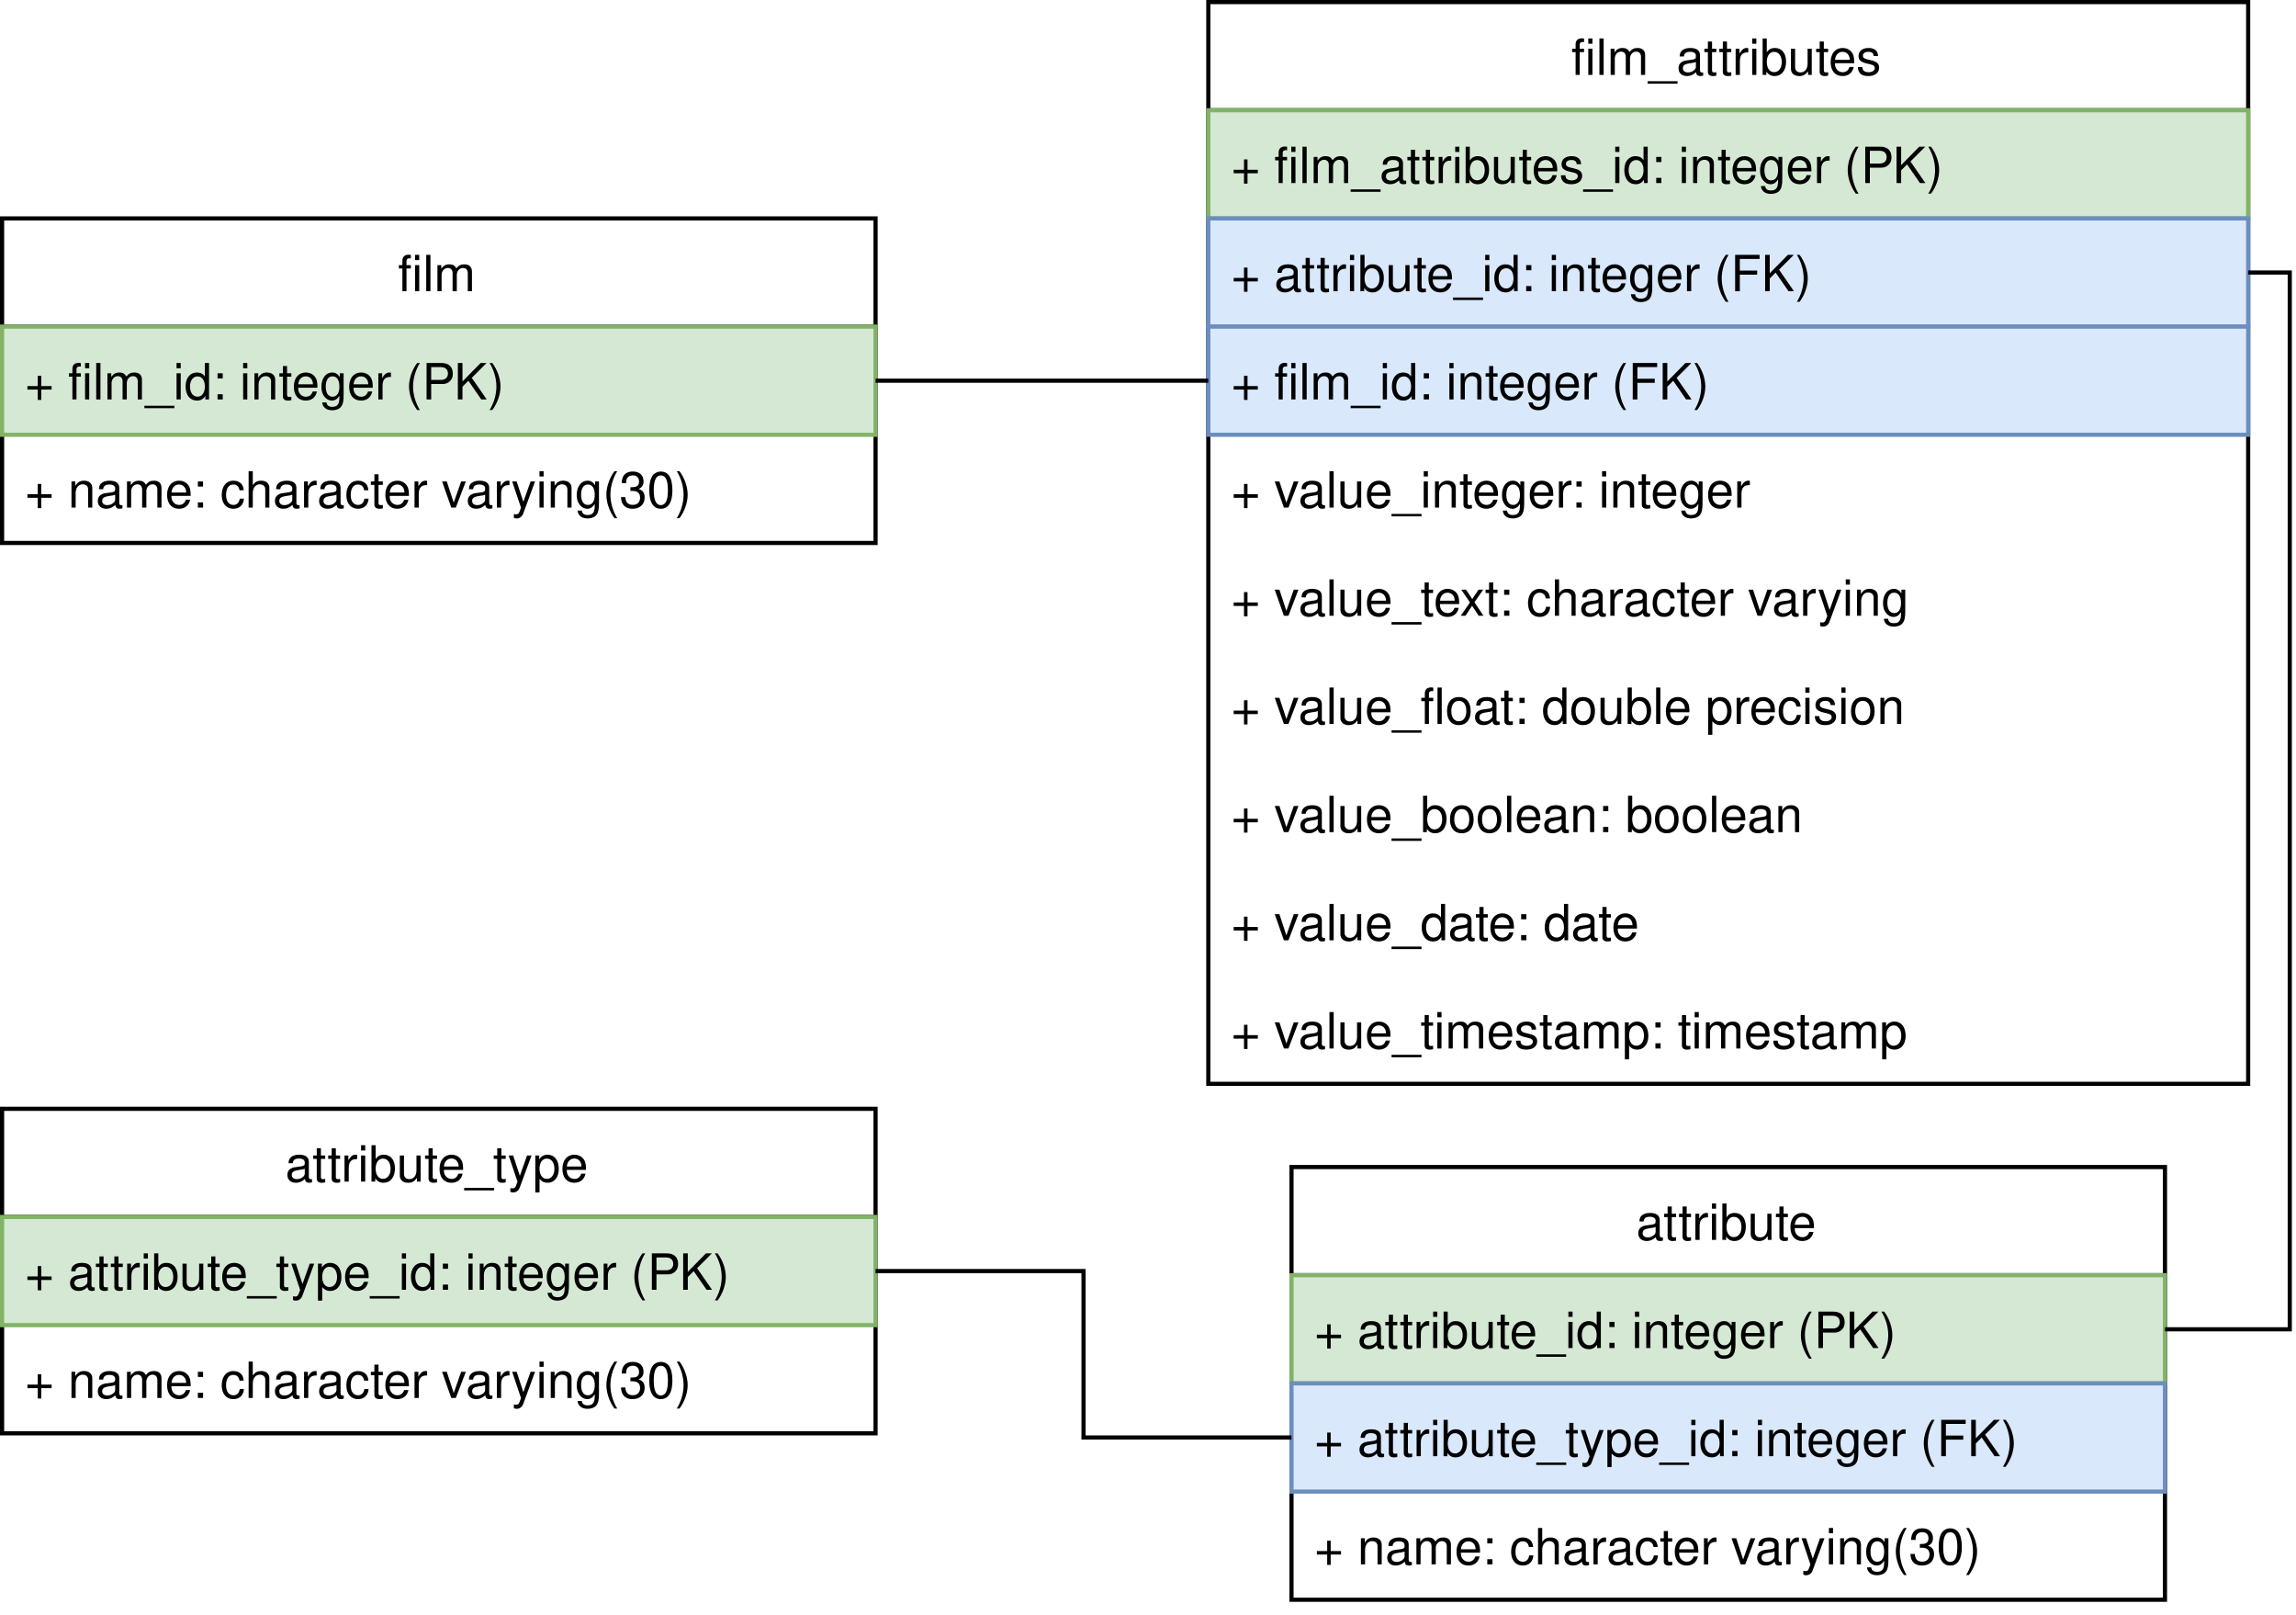
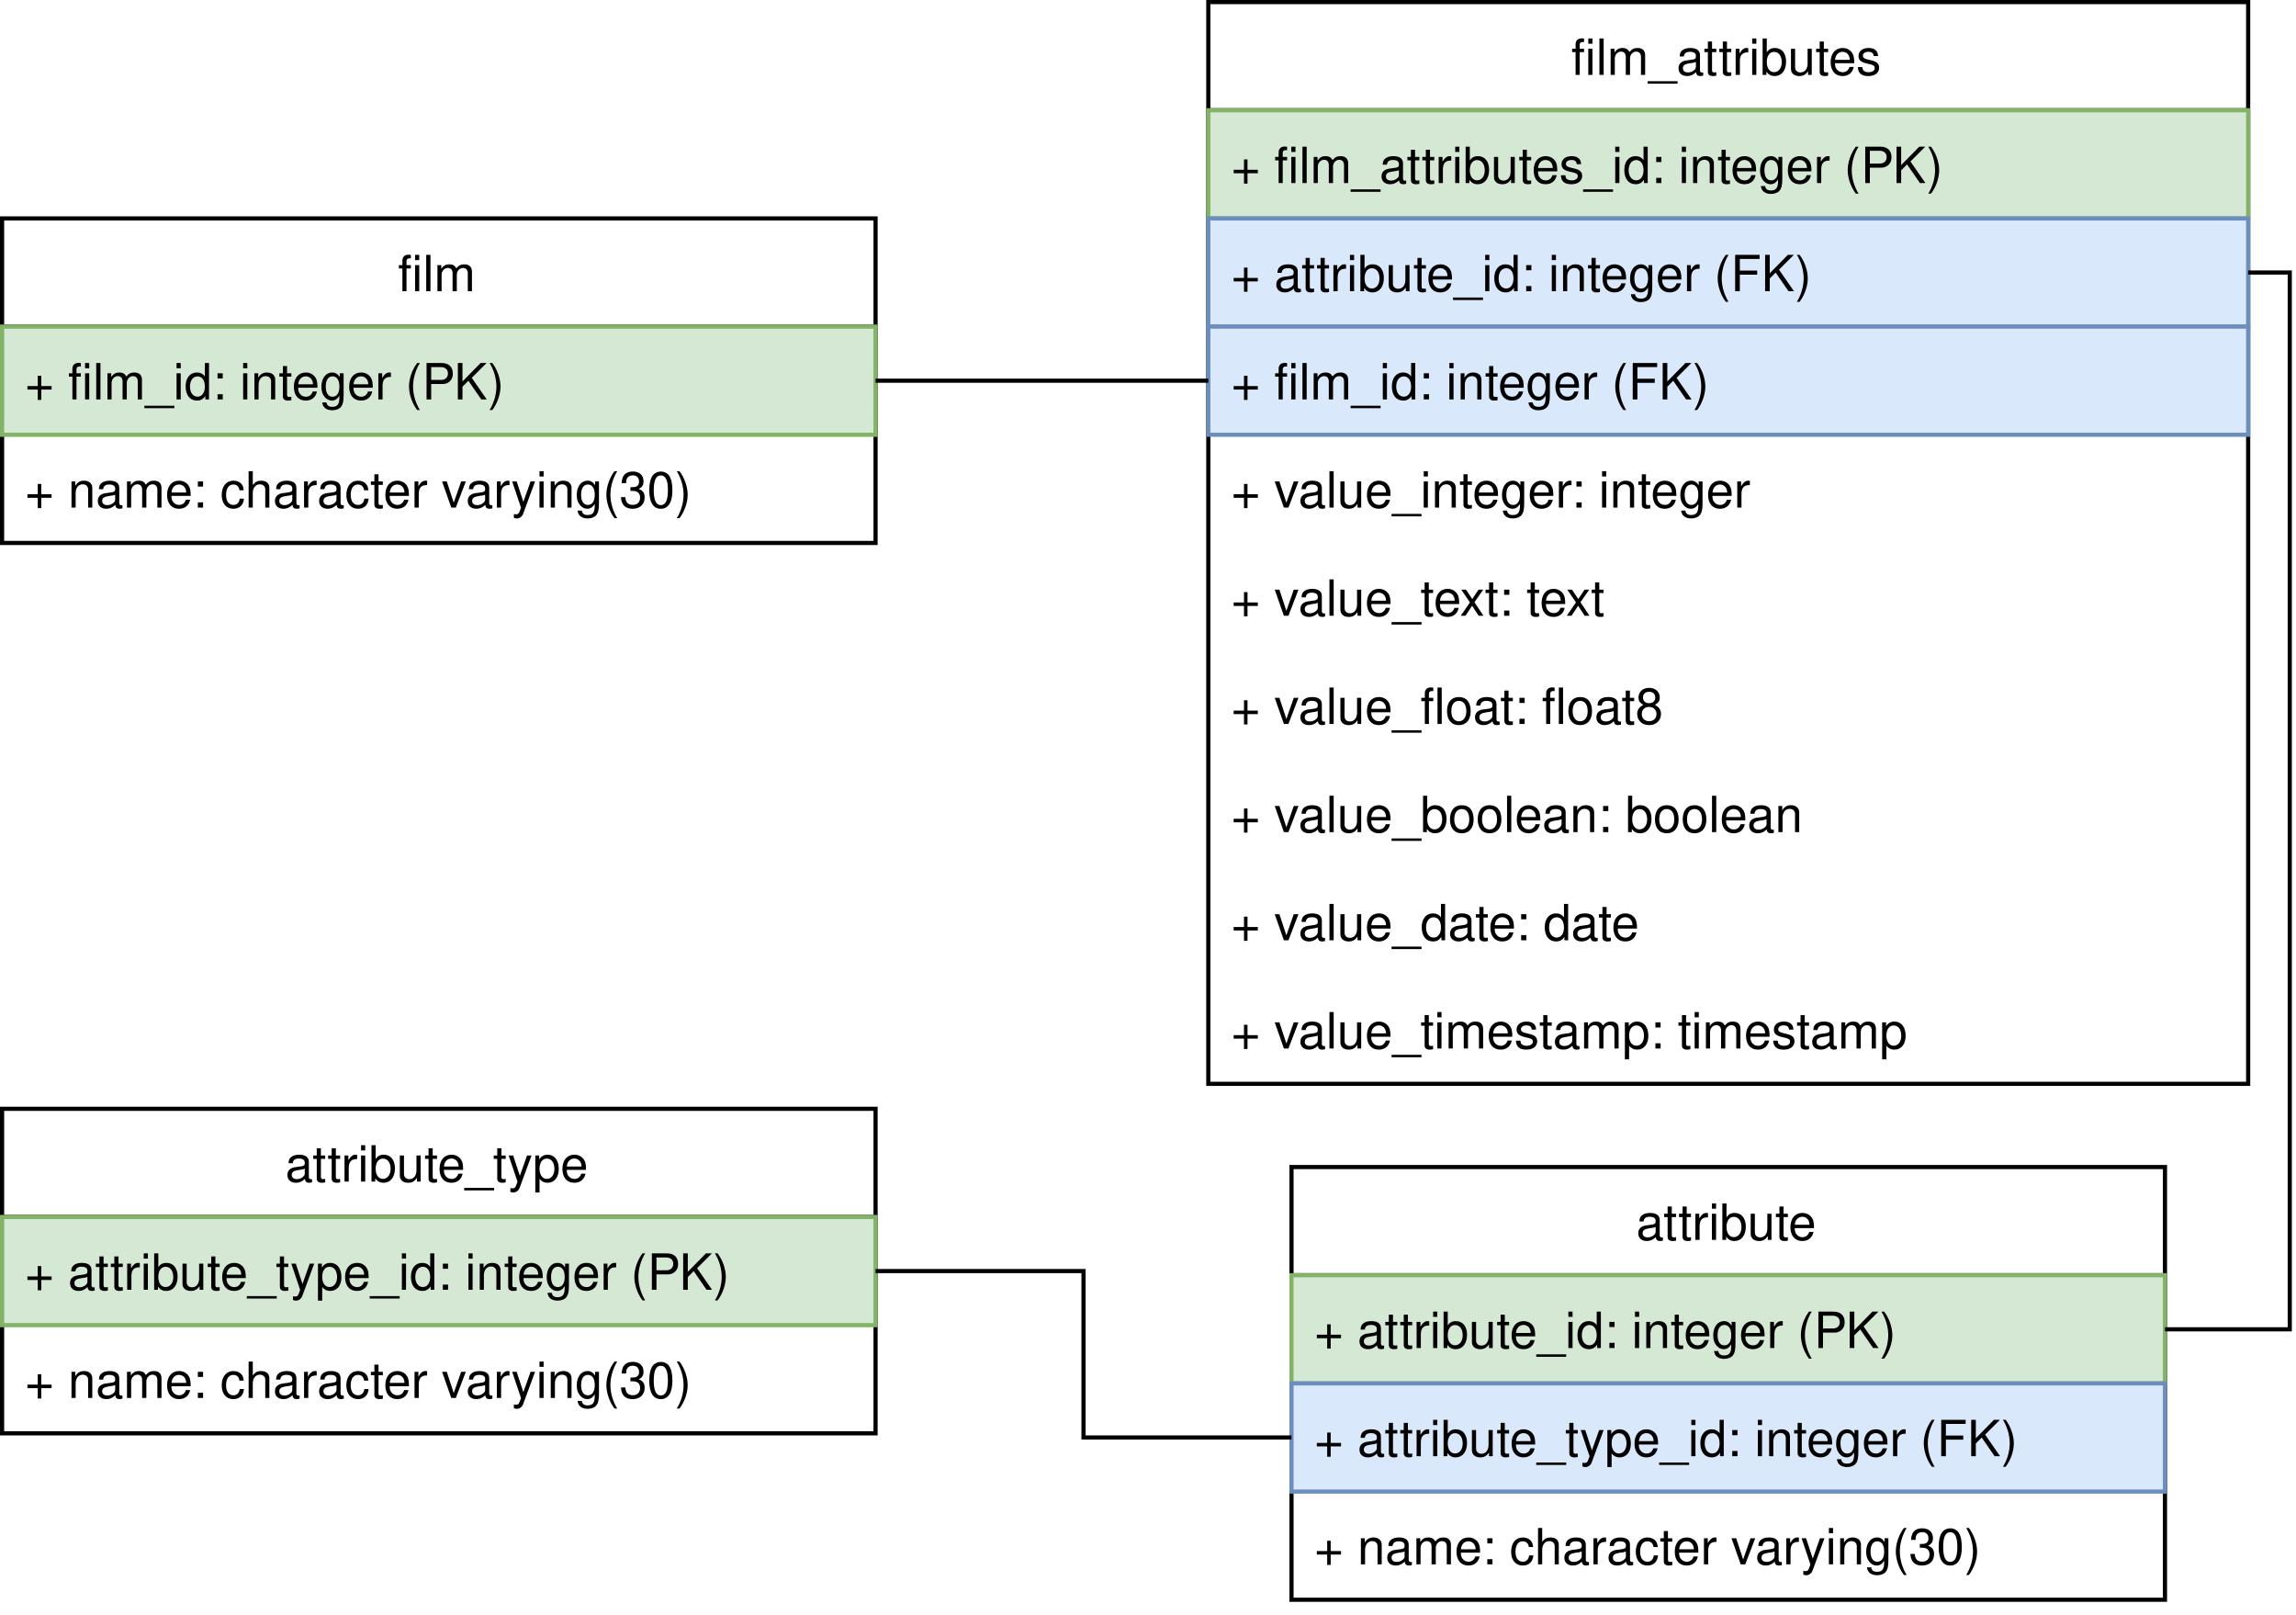
- <svg xmlns="http://www.w3.org/2000/svg" version="1.1" width="552px" height="388px" viewBox="-0.5 -0.5 552 388" content="&lt;mxfile host=&quot;app.diagrams.net&quot; modified=&quot;2021-12-16T18:58:04.817Z&quot; agent=&quot;5.0 (X11)&quot; etag=&quot;8JcesmDbhYFtqgiYvd9F&quot; version=&quot;15.9.6&quot; type=&quot;device&quot;&gt;&lt;diagram name=&quot;Page-1&quot; id=&quot;c4acf3e9-155e-7222-9cf6-157b1a14988f&quot;&gt;7ZtZb9s4EIB/jYHuQwsdli0/xnaSLpp2s/EWu3kKaImWuKVELUVf/fVLSqRkXY7i+AIqIEDEETkkZz6Sw7HdMyfB5p6CyP9KXIh7huZueua0Zxi6aVn8n5BsU8lw0E8FHkWurJQLZugnlEJNSpfIhXGhIiMEMxQVhQ4JQ+iwggxQStbFaguCi71GwIMVwcwBuCr9G7nMT6W2MczlnyHyfNWzPhilb+bA+eFRsgxlfyEJYfomAEqNnGPsA5esd0Tmbc+cUEJY+hRsJhALsyqLpe3uGt5mQ6YwZG0a/O4Cn6z/+tP9MvnPeH7+Yzs17I/STSuAl9IUC4QDOWC2VfaJ1yjAgE/NHC9IyGbyjcbLjo+w+wC2ZClGETNuEFUa+4Sin7w+wPyVzgX8NWXS/cZAaEMYTwgmlAsS2+02mgllshsKY97sUc1WL4m+gk2h4gOImRogwRhEMZonQxYNA0A9FI4JYySQlarGlPZdQcrgZkckjXsPSQAZ3fIqmyLLcgmMjLS4znnKqvg7LA1tibFE2MsU577kD9Kdb3CtVXFtzxiLxcEd/CJa3ggNIYMepPzpw+OX3yp+51Nnidso+QGVn3qGaRtzc1D2H5e7FrTdPpcDjLyQyzBcCAXCiogvtxspZiQSaiPgoNB7SOpM+7nkSZpHiAhvu8DJwvGR68JQ+JgwwMA8YzAifB6J/awx/+NWnmifrJ7FhzThZT0v8z9RnbIJCfmsAErcDTktayiIqQFh77p5nQ6JA6e9FQ6q3tFxGDTgEIIApiw4PqDAYQkNK0C33BEfTK0lFHLx1qznDoUSClbLneEYKEQ6Gnzzn74PfWs8fZlt1+63m496BQXAGEXzJYPdzn/Azm8axa0/K7/mYV3rn8jFRsNqzxzdnQDtl/3eRXSVJ0DtiKuxXpkJto1qwbh7AxgDx4bzRQ0YANoLpwPjCs8DswsNrgQFdRm4GArVS0Nxd+jig/ffDE2t5UlwjKthrZeb7gKvnwRdiPCG5W+1BuVaQgS7OwmuBIWLBwWqs1Jq8CXbI+LuLDjkrqgVD4N+zVXRqvWzdipHV9MBO4nC3N3dcfDeaFBrDcue86AejlOxcVAeobsunpSKuqPhvFQ0ZRKaPlrogDgpEHW3xvMC0fRZUyJ4USQUsegCxuNSkCWTL4dBUyIpxSD1cMMlouPh6DyYrUPLU/Ew3MsDNzKQQLhkKYzL7UChg2JEwo6Ho/NgXTqaNJrSCykPc0IwBGFKhCp0GBwbA/uM4eNqFJFHNHtilvY8/Pf7+P5Jm9V8/LxLgQuYTDUlT7+2/ytubY1E851Su3i02JR+lmECCrgJQBClFOTFXxuFU6QXzEtHjEZdxFhyMwzdG/EVz9yTXHKHREeJpX0WqMQhdD2oso7coD7xSAjwbS5tB0HyfU7oSv1wg9g/qgP+/Czk3HVpabrZqTbdqkLIrZM1EoWdVqKYN0tKql3V1XLVx2RJHbjP+9JwDFAP7sNE1hOm2suIJEjt1hRiwNAKFkZVx4PU9Cj4z9XYpbSn2S+lM9MJylY5VRVFo8ErilIDVBQleGbTewexdZvXlRKrXTWx/ZbADi4CrG5YRc6GBwKra0VFlt0/L7B1l7AO2EO22Bpi933z+szEmmZpZ1Q/yngrsUZJkaGNjkQsL+a/d0ir578nMW//Bw==&lt;/diagram&gt;&lt;/mxfile&gt;">
+ <svg xmlns="http://www.w3.org/2000/svg" version="1.1" width="552px" height="388px" viewBox="-0.5 -0.5 552 388" content="&lt;mxfile host=&quot;app.diagrams.net&quot; modified=&quot;2021-12-17T17:19:21.503Z&quot; agent=&quot;5.0 (X11)&quot; etag=&quot;nyUUG9qzWW8Tb83H8jEi&quot; version=&quot;15.9.6&quot; type=&quot;device&quot;&gt;&lt;diagram name=&quot;Page-1&quot; id=&quot;c4acf3e9-155e-7222-9cf6-157b1a14988f&quot;&gt;7Ztbc9soFIB/jWe6D93RxbLlx9hOsp2m3Wzczm6eMljCEi0SWoxv/fUFCSTr5iiOfHnQTGaicwQHOOcDDtjumZNge09B5H8hLsQ9Q3O3PXPaMwzdtCz+T2h2iWY46CcKjyJXFsoUM/QLSqUmtSvkwmWuICMEMxTllQ4JQ+iwnA5QSjb5YguC861GwIMlxcwBuKz9F7nMT7S2Mcz0f0Hk+aplfTBK3syB89OjZBXK9kISwuRNAJQZOcalD1yy2VOZtz1zQglhyVOwnUAs3Ko8ltS7q3mbdpnCkDWp8MkFPtl8+8f9PPnfeH7+ezc17I8yTGuAV9IVC4QD2WG2U/5ZblCAAR+aOV6QkM3kG43Ljo+w+wB2ZCV6sWTcIUoa+4SiX7w8wPyVzhX8NWUy/MZAWEMYTwgmlCti3+1XmgljshkKl7zaoxqtXlB9AdtcwQewZKqDBGMQLdE87rKoGADqoXBMGCOBLFR2pvTvGlIGt3sq6dx7SALI6I4X2eZZllNgZCTiJuMpLeLvsTS0JcYSYS81nMWSP8hwviG0Vim0PWMsJgcP8IuoeSMshAx6kPKnD4+f/yjFnQ+dxWGj5CdUceoZpm3MzUExflzvWtB2+1wPMPJCrsNwIQwILyI+3W6kmpFImI2Ag0LvIS4z7WeaJ+keoSK87gLHE8dHrgtDEWPCAAPzlMGI8HHE/rPG/I97eaL9afUs3qUJl/VM5n+iOGUTEvJRARSHG3JaNlAQUwHCwXnzOh0SB057IxxUudZxGNTgEIIAJiw4PqDAYTENa0B3PBAfTK0hFHLyVsznDoUCClbDlaENFCIdDb76T9+HvjWevsx2G/frzUe9hAJgjKL5isFu5T9i5TeN/NKfyq9FWNf6JwqxUTPb00B3O0DzaX9wEl3lDlDZ43KuV2SC7aJKMO7eAMbAseF8UQEGgPbC6cC4wv3A7FKDK0FBHQYuhkL50JBfHbr84P0nQ1NruBO0cTSsjHLdWeD1naBLEd4w/a3GoFxLimB3O8GVoHDxpEA1VrgafEnXiGW3FxxzVtTym0G/4qhoVcZZO1Wgy9cBexeFWbi77eC92aDWGJYD+0E1HKdi46h7hO64eFIqqraG81JRd5NQ99FCB8RJgag6NZ4XiLrPmmLFiyIhj0WXMLZLQXqZfDkM6i6SEgySCAsG4qcOgLYBMBvnkqcCYHgQAO5kIAmIH+2OgdYZsC6dMhp1dwgJA3NCMARhQoESOgzaxsA+Y464HkXkEc2emKU9D398H98/abOKz5j3KXABk/dJ8VMX/7YPjtrFU8K6O2aZC6CAuwAEkUwIUrFDoW0UzEunhUZVWlgIMwzdG/E9ziySXHOHREOxp30WqNtB6HpQXS1yh/rEIyHAt5m2GQTxlzahK+3DLWL/qQb487PQ89Al0nS7V2y6U0LIvZNWEsJeLSFm1WJJ1SuHWi6WS7KiDjwUfek4BqgHD2EiywlXHWREEqRWawoxYGgNc72q4kFaehT8Z2bswt2m2S/cWSYDlLUyqkqGRoNXDCUOKBmK8UyH9w5iqxavKyVWu2pi+w2BHVwEWN2w8pwNjwRW1/KGLLt/XmCrDl4dsMcssRXEHvp69ZmJNc3Cyqh+efFWYo2CIUMbtUQsF7MfNSTFsx+NmLe/AQ==&lt;/diagram&gt;&lt;/mxfile&gt;">
  <defs>
    <clipPath id="mx-clip-4-83-202-26-0">
      <rect x="4" y="83" width="202" height="26" />
    </clipPath>
    <clipPath id="mx-clip-4-109-202-26-0">
      <rect x="4" y="109" width="202" height="26" />
    </clipPath>
    <clipPath id="mx-clip-314-311-202-26-0">
      <rect x="314" y="311" width="202" height="26" />
    </clipPath>
    <clipPath id="mx-clip-314-337-202-26-0">
      <rect x="314" y="337" width="202" height="26" />
    </clipPath>
    <clipPath id="mx-clip-314-363-202-26-0">
      <rect x="314" y="363" width="202" height="26" />
    </clipPath>
    <clipPath id="mx-clip-4-297-202-26-0">
      <rect x="4" y="297" width="202" height="26" />
    </clipPath>
    <clipPath id="mx-clip-4-323-202-26-0">
      <rect x="4" y="323" width="202" height="26" />
    </clipPath>
    <clipPath id="mx-clip-294-31-242-26-0">
      <rect x="294" y="31" width="242" height="26" />
    </clipPath>
    <clipPath id="mx-clip-294-57-242-26-0">
      <rect x="294" y="57" width="242" height="26" />
    </clipPath>
    <clipPath id="mx-clip-294-83-242-26-0">
      <rect x="294" y="83" width="242" height="26" />
    </clipPath>
    <clipPath id="mx-clip-294-109-242-26-0">
      <rect x="294" y="109" width="242" height="26" />
    </clipPath>
    <clipPath id="mx-clip-294-135-242-26-0">
      <rect x="294" y="135" width="242" height="26" />
    </clipPath>
    <clipPath id="mx-clip-294-161-242-26-0">
      <rect x="294" y="161" width="242" height="26" />
    </clipPath>
    <clipPath id="mx-clip-294-187-242-26-0">
      <rect x="294" y="187" width="242" height="26" />
    </clipPath>
    <clipPath id="mx-clip-294-213-242-26-0">
      <rect x="294" y="213" width="242" height="26" />
    </clipPath>
    <clipPath id="mx-clip-294-239-242-26-0">
      <rect x="294" y="239" width="242" height="26" />
    </clipPath>
  </defs>
  <g>
    <path d="M 0 78 L 0 52 L 210 52 L 210 78" fill="none" stroke="rgb(0, 0, 0)" stroke-miterlimit="10" pointer-events="all" />
    <path d="M 0 78 L 0 130 L 210 130 L 210 78" fill="none" stroke="rgb(0, 0, 0)" stroke-miterlimit="10" pointer-events="none" />
    <path d="M 0 78 L 210 78" fill="none" stroke="rgb(0, 0, 0)" stroke-miterlimit="10" pointer-events="none" />
    <g fill="rgb(0, 0, 0)" font-family="Helvetica" pointer-events="none" text-anchor="middle" font-size="12px">
      <text x="104.5" y="69.5">film</text>
    </g>
    <rect x="0" y="78" width="210" height="26" fill="#d5e8d4" stroke="#82b366" pointer-events="none" />
    <g fill="rgb(0, 0, 0)" font-family="Helvetica" pointer-events="none" clip-path="url(#mx-clip-4-83-202-26-0)" font-size="12px">
      <text x="5.5" y="95.5">+ film_id: integer (PK)</text>
    </g>
    <g fill="rgb(0, 0, 0)" font-family="Helvetica" pointer-events="none" clip-path="url(#mx-clip-4-109-202-26-0)" font-size="12px">
      <text x="5.5" y="121.5">+ name: character varying(30)</text>
    </g>
    <path d="M 310 306 L 310 280 L 520 280 L 520 306" fill="none" stroke="rgb(0, 0, 0)" stroke-miterlimit="10" pointer-events="none" />
    <path d="M 310 306 L 310 384 L 520 384 L 520 306" fill="none" stroke="rgb(0, 0, 0)" stroke-miterlimit="10" pointer-events="none" />
    <path d="M 310 306 L 520 306" fill="none" stroke="rgb(0, 0, 0)" stroke-miterlimit="10" pointer-events="none" />
    <g fill="rgb(0, 0, 0)" font-family="Helvetica" pointer-events="none" text-anchor="middle" font-size="12px">
      <text x="414.5" y="297.5">attribute</text>
    </g>
    <rect x="310" y="306" width="210" height="26" fill="#d5e8d4" stroke="#82b366" pointer-events="none" />
    <g fill="rgb(0, 0, 0)" font-family="Helvetica" pointer-events="none" clip-path="url(#mx-clip-314-311-202-26-0)" font-size="12px">
      <text x="315.5" y="323.5">+ attribute_id: integer (PK)</text>
    </g>
    <rect x="310" y="332" width="210" height="26" fill="#dae8fc" stroke="#6c8ebf" pointer-events="none" />
    <g fill="rgb(0, 0, 0)" font-family="Helvetica" pointer-events="none" clip-path="url(#mx-clip-314-337-202-26-0)" font-size="12px">
      <text x="315.5" y="349.5">+ attribute_type_id: integer (FK)</text>
    </g>
    <g fill="rgb(0, 0, 0)" font-family="Helvetica" pointer-events="none" clip-path="url(#mx-clip-314-363-202-26-0)" font-size="12px">
      <text x="315.5" y="375.5">+ name: character varying(30)</text>
    </g>
    <path d="M 0 292 L 0 266 L 210 266 L 210 292" fill="none" stroke="rgb(0, 0, 0)" stroke-miterlimit="10" pointer-events="none" />
    <path d="M 0 292 L 0 344 L 210 344 L 210 292" fill="none" stroke="rgb(0, 0, 0)" stroke-miterlimit="10" pointer-events="none" />
    <path d="M 0 292 L 210 292" fill="none" stroke="rgb(0, 0, 0)" stroke-miterlimit="10" pointer-events="none" />
    <g fill="rgb(0, 0, 0)" font-family="Helvetica" pointer-events="none" text-anchor="middle" font-size="12px">
      <text x="104.5" y="283.5">attribute_type</text>
    </g>
    <rect x="0" y="292" width="210" height="26" fill="#d5e8d4" stroke="#82b366" pointer-events="none" />
    <g fill="rgb(0, 0, 0)" font-family="Helvetica" pointer-events="none" clip-path="url(#mx-clip-4-297-202-26-0)" font-size="12px">
      <text x="5.5" y="309.5">+ attribute_type_id: integer (PK)</text>
    </g>
    <g fill="rgb(0, 0, 0)" font-family="Helvetica" pointer-events="none" clip-path="url(#mx-clip-4-323-202-26-0)" font-size="12px">
      <text x="5.5" y="335.5">+ name: character varying(30)</text>
    </g>
    <path d="M 290 26 L 290 0 L 540 0 L 540 26" fill="none" stroke="rgb(0, 0, 0)" stroke-miterlimit="10" pointer-events="none" />
    <path d="M 290 26 L 290 260 L 540 260 L 540 26" fill="none" stroke="rgb(0, 0, 0)" stroke-miterlimit="10" pointer-events="none" />
    <path d="M 290 26 L 540 26" fill="none" stroke="rgb(0, 0, 0)" stroke-miterlimit="10" pointer-events="none" />
    <g fill="rgb(0, 0, 0)" font-family="Helvetica" pointer-events="none" text-anchor="middle" font-size="12px">
      <text x="414.5" y="17.5">film_attributes</text>
    </g>
    <rect x="290" y="26" width="250" height="26" fill="#d5e8d4" stroke="#82b366" pointer-events="none" />
    <g fill="rgb(0, 0, 0)" font-family="Helvetica" pointer-events="none" clip-path="url(#mx-clip-294-31-242-26-0)" font-size="12px">
      <text x="295.5" y="43.5">+ film_attributes_id: integer (PK)</text>
    </g>
    <rect x="290" y="52" width="250" height="26" fill="#dae8fc" stroke="#6c8ebf" pointer-events="none" />
    <g fill="rgb(0, 0, 0)" font-family="Helvetica" pointer-events="none" clip-path="url(#mx-clip-294-57-242-26-0)" font-size="12px">
      <text x="295.5" y="69.5">+ attribute_id: integer (FK)</text>
    </g>
    <rect x="290" y="78" width="250" height="26" fill="#dae8fc" stroke="#6c8ebf" pointer-events="none" />
    <g fill="rgb(0, 0, 0)" font-family="Helvetica" pointer-events="none" clip-path="url(#mx-clip-294-83-242-26-0)" font-size="12px">
      <text x="295.5" y="95.5">+ film_id: integer (FK)</text>
    </g>
    <g fill="rgb(0, 0, 0)" font-family="Helvetica" pointer-events="none" clip-path="url(#mx-clip-294-109-242-26-0)" font-size="12px">
      <text x="295.5" y="121.5">+ value_integer: integer</text>
    </g>
    <g fill="rgb(0, 0, 0)" font-family="Helvetica" pointer-events="none" clip-path="url(#mx-clip-294-135-242-26-0)" font-size="12px">
-       <text x="295.5" y="147.5">+ value_text: character varying</text>
+       <text x="295.5" y="147.5">+ value_text: text</text>
    </g>
    <g fill="rgb(0, 0, 0)" font-family="Helvetica" pointer-events="none" clip-path="url(#mx-clip-294-161-242-26-0)" font-size="12px">
-       <text x="295.5" y="173.5">+ value_float: double precision</text>
+       <text x="295.5" y="173.5">+ value_float: float8</text>
    </g>
    <g fill="rgb(0, 0, 0)" font-family="Helvetica" pointer-events="none" clip-path="url(#mx-clip-294-187-242-26-0)" font-size="12px">
      <text x="295.5" y="199.5">+ value_boolean: boolean</text>
    </g>
    <g fill="rgb(0, 0, 0)" font-family="Helvetica" pointer-events="none" clip-path="url(#mx-clip-294-213-242-26-0)" font-size="12px">
      <text x="295.5" y="225.5">+ value_date: date</text>
    </g>
    <g fill="rgb(0, 0, 0)" font-family="Helvetica" pointer-events="none" clip-path="url(#mx-clip-294-239-242-26-0)" font-size="12px">
      <text x="295.5" y="251.5">+ value_timestamp: timestamp</text>
    </g>
    <path d="M 540 65 L 550 65 L 550 319 L 520 319" fill="none" stroke="rgb(0, 0, 0)" stroke-miterlimit="10" pointer-events="none" />
    <path d="M 310 345 L 260 345 L 260 305 L 210 305" fill="none" stroke="rgb(0, 0, 0)" stroke-miterlimit="10" pointer-events="none" />
    <path d="M 290 91 L 210 91" fill="none" stroke="rgb(0, 0, 0)" stroke-miterlimit="10" pointer-events="none" />
  </g>
</svg>
